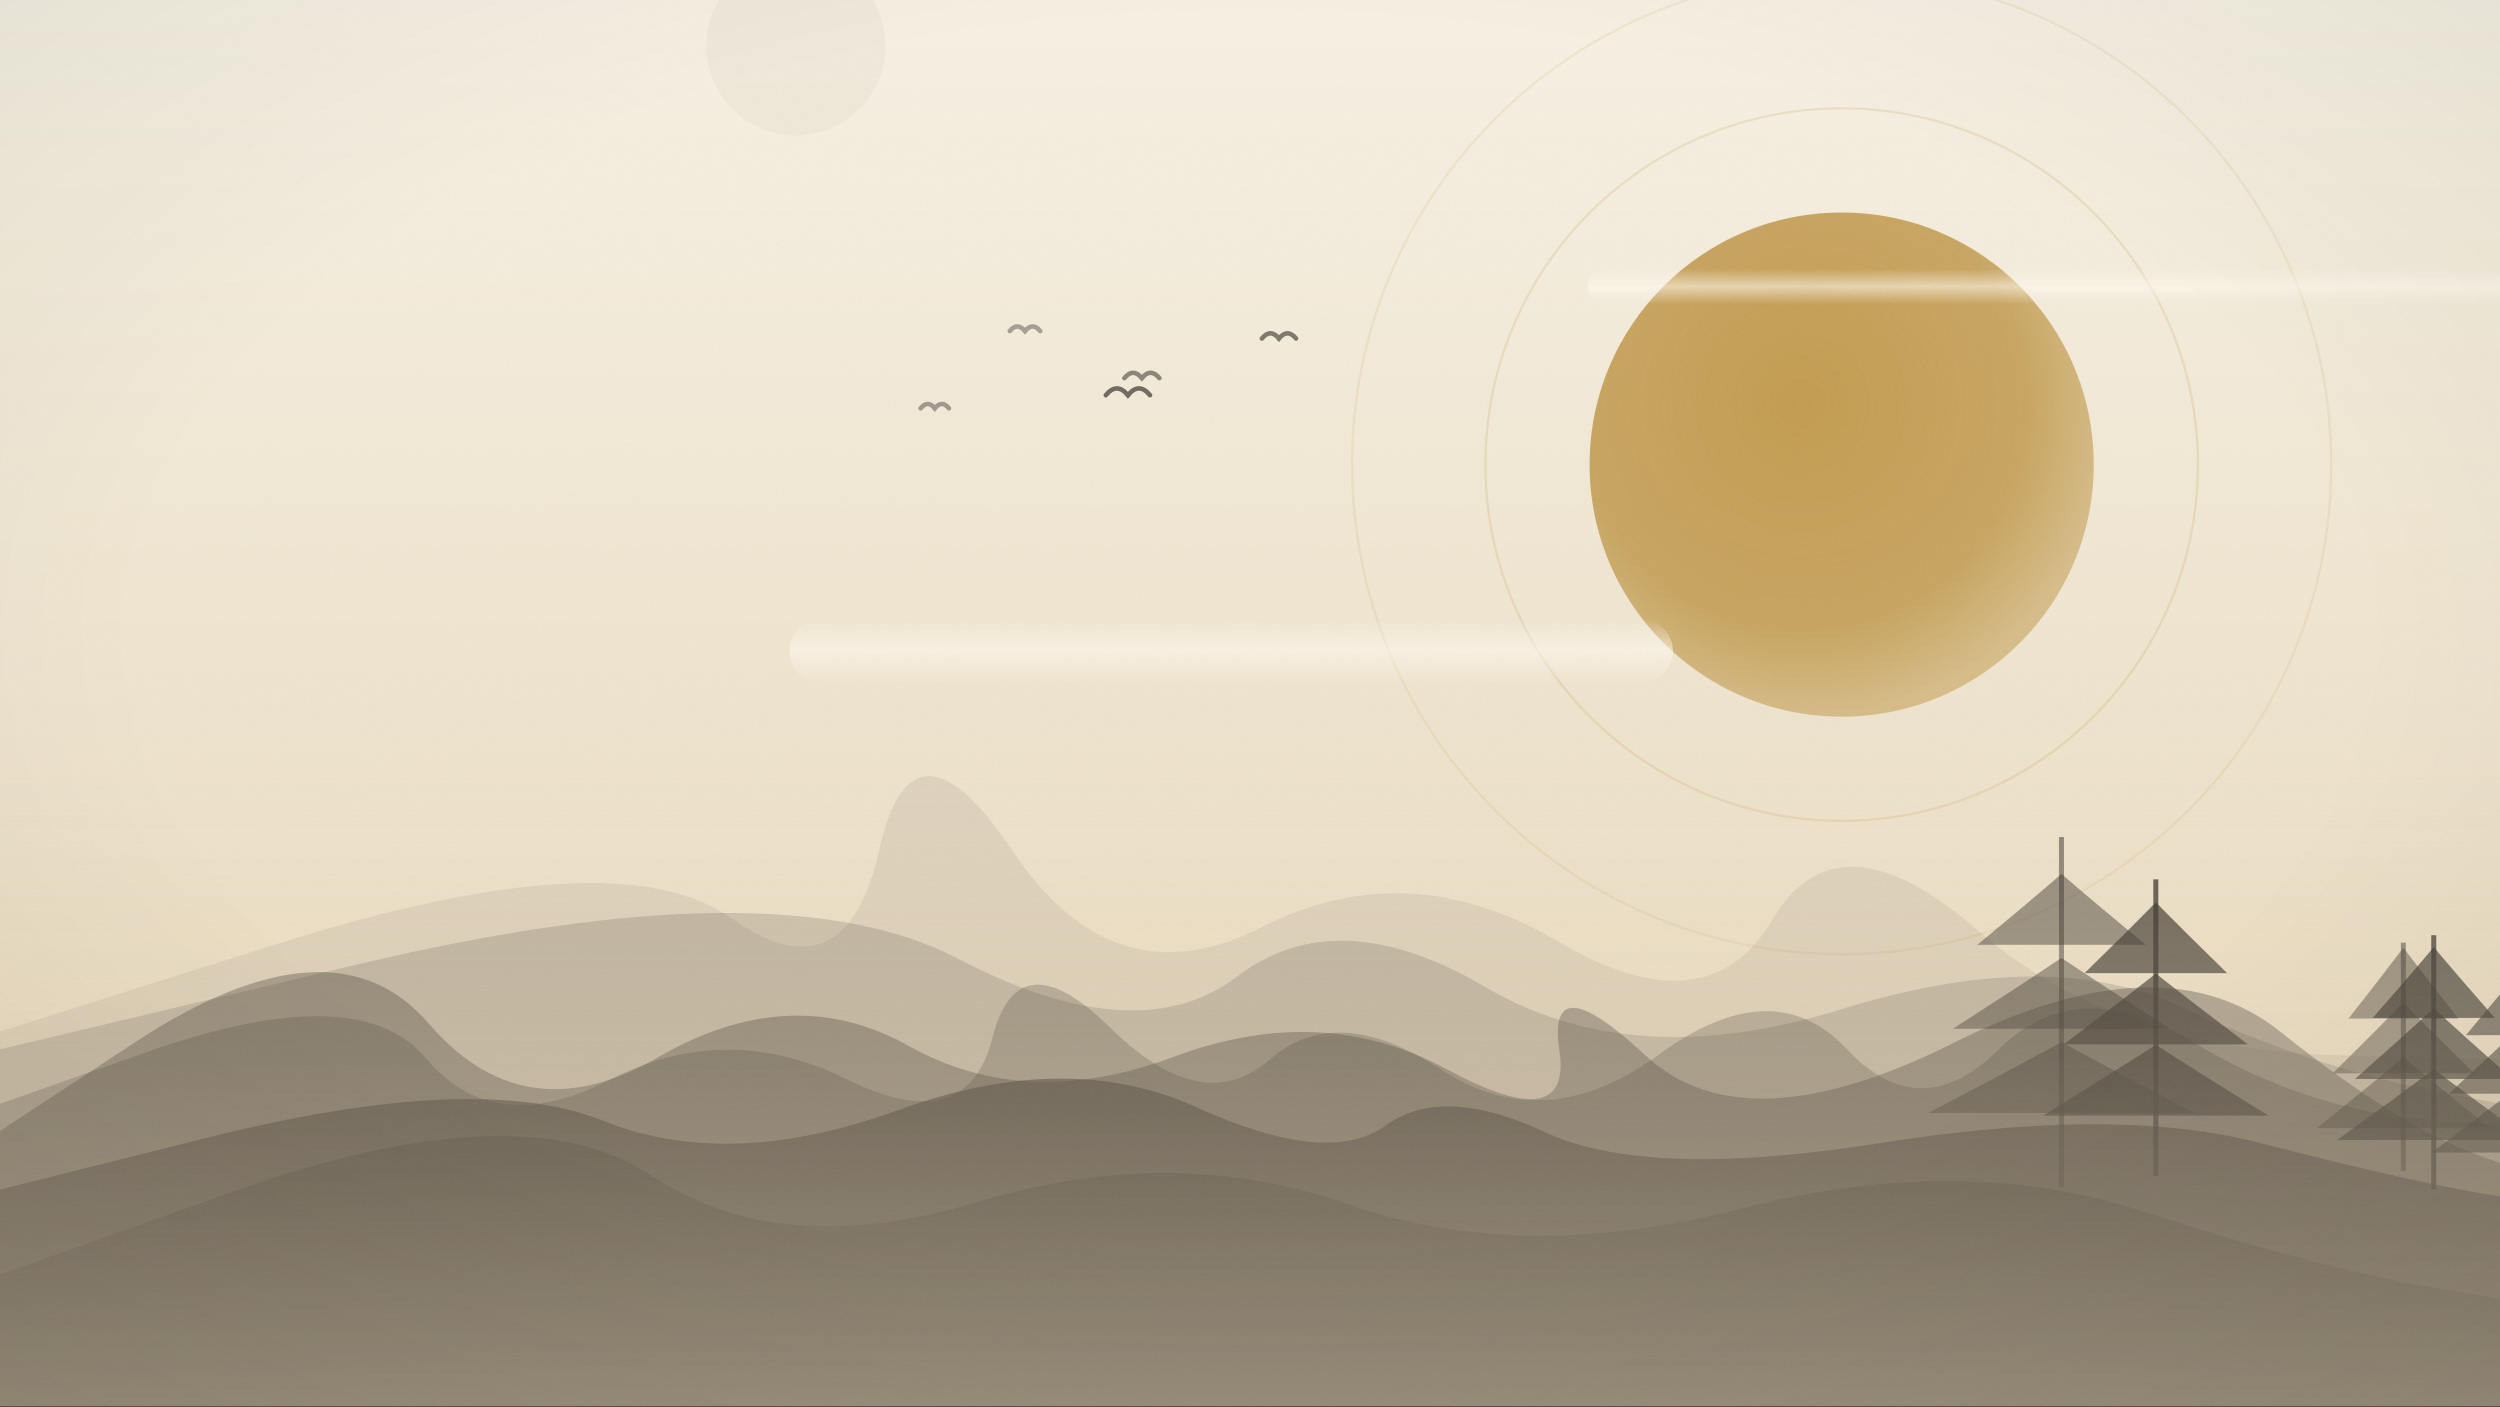
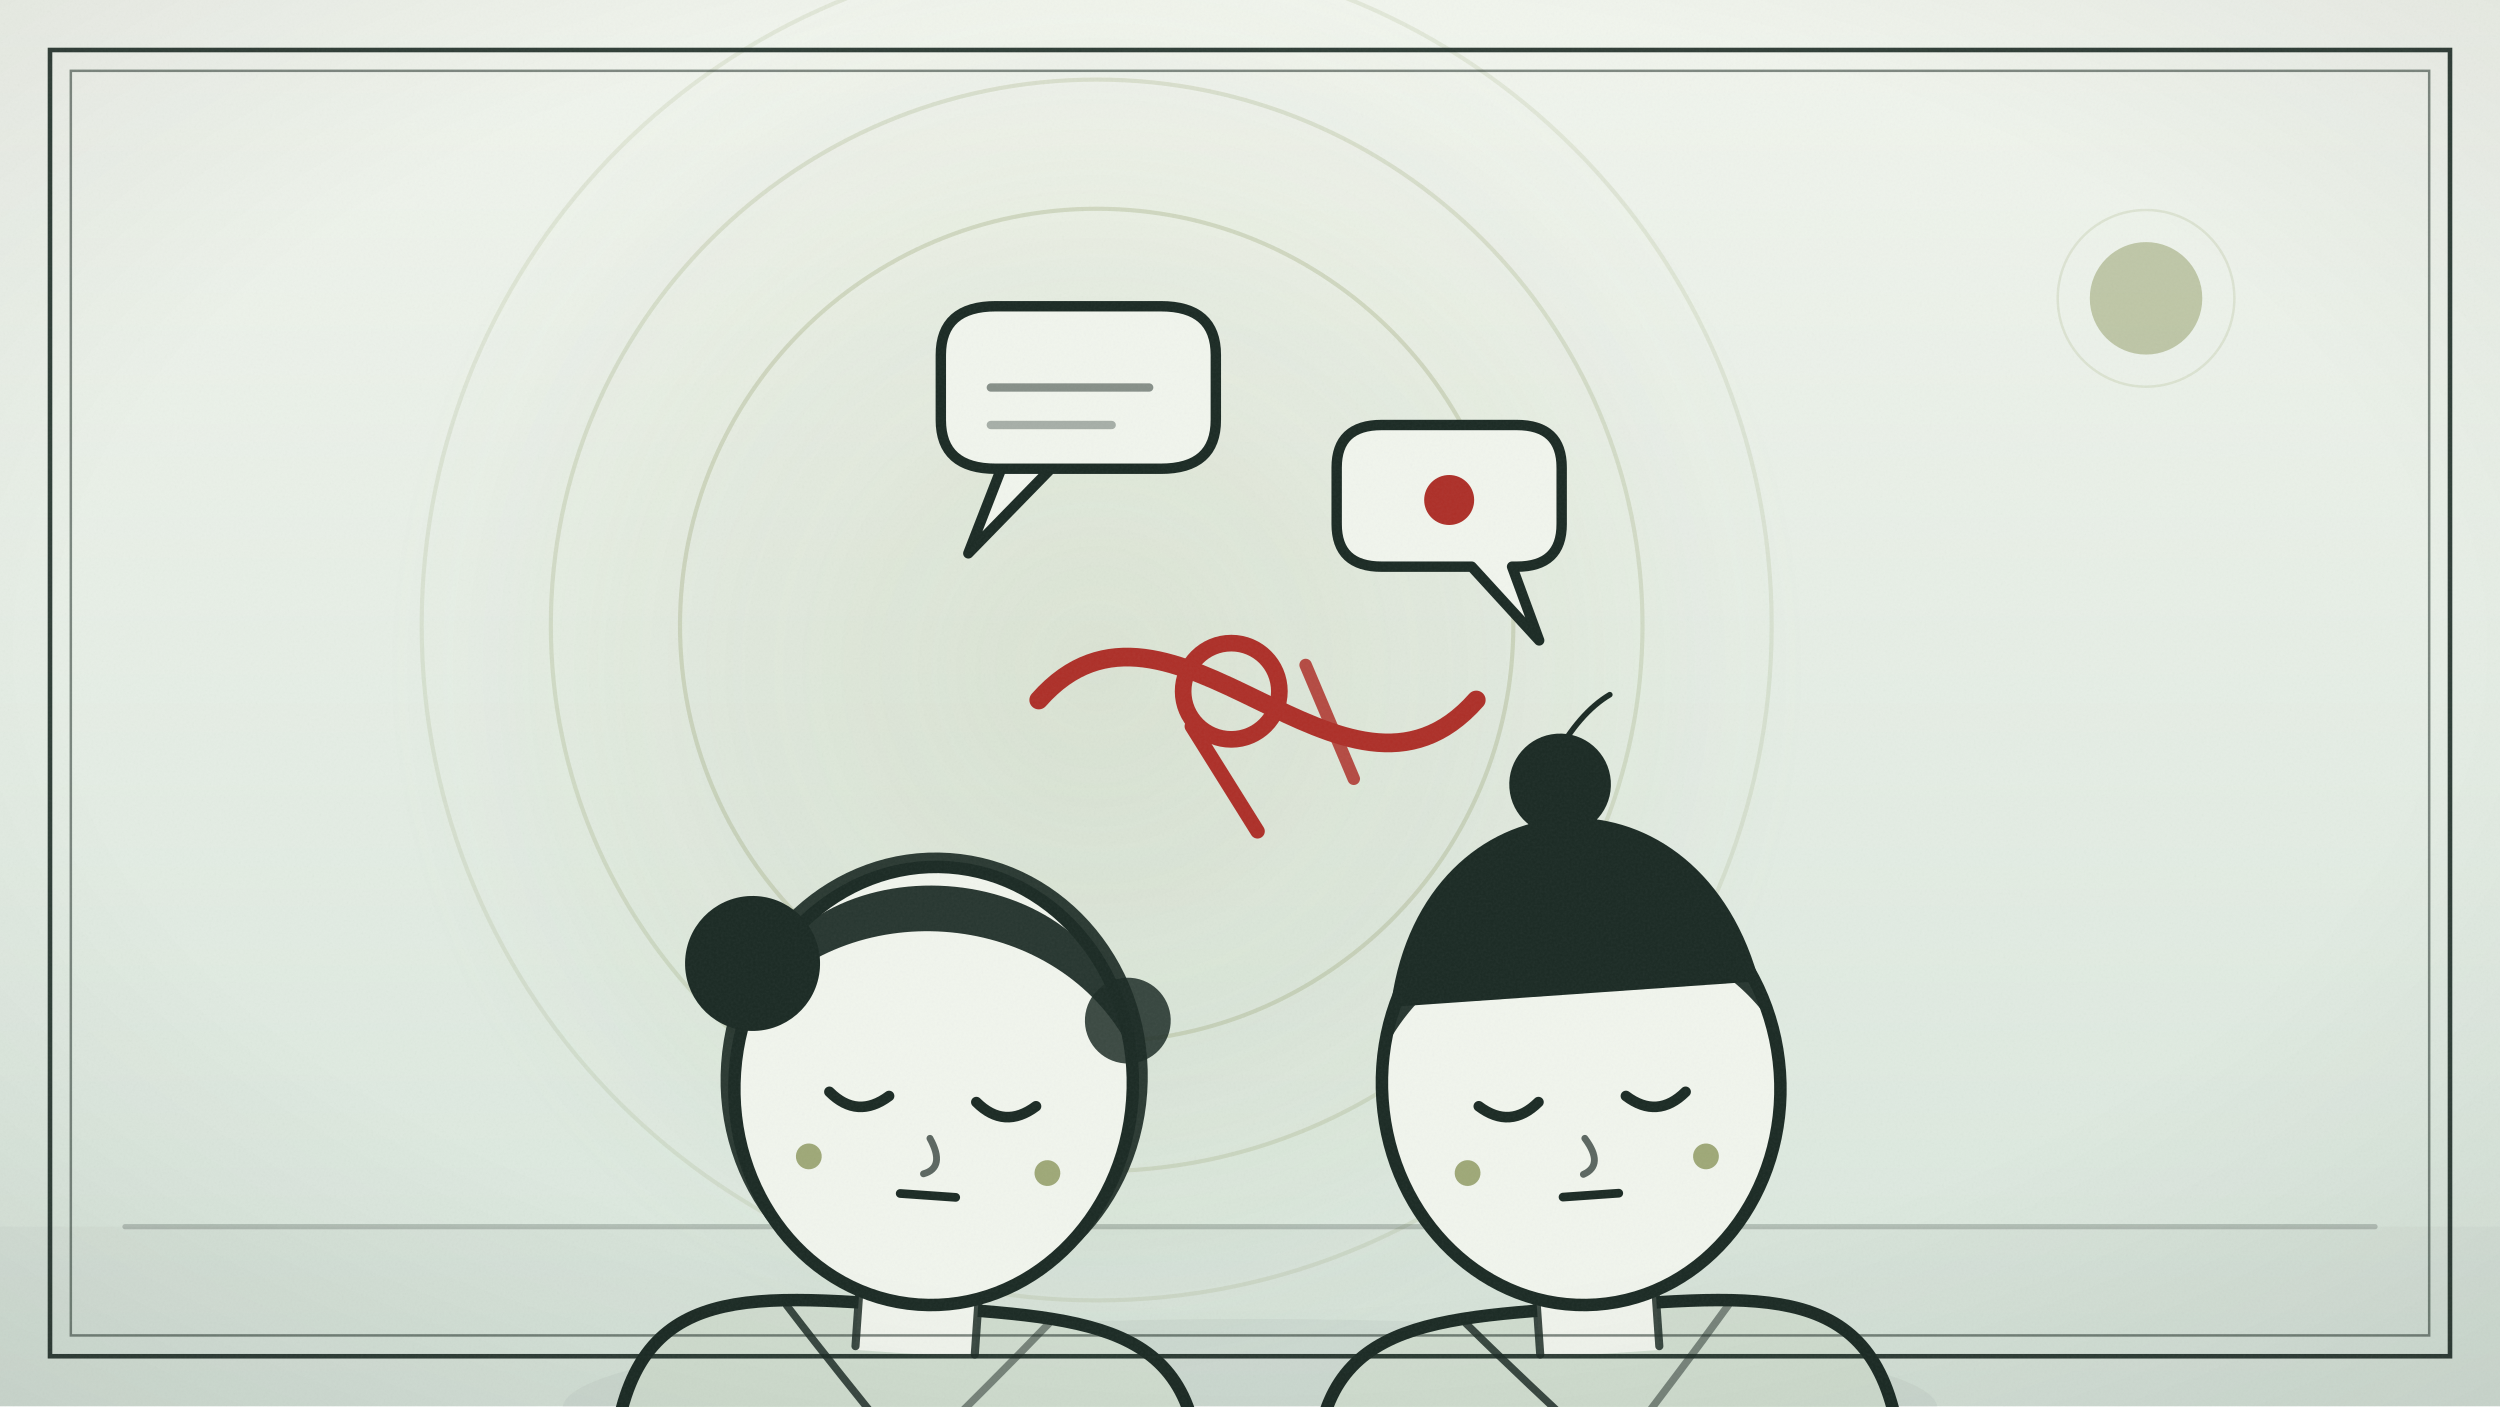
- <svg xmlns="http://www.w3.org/2000/svg" viewBox="0 0 1200 675" width="1200" height="675" role="img" aria-label="정운타임즈 동양풍 일러스트">
+ <svg xmlns="http://www.w3.org/2000/svg" viewBox="0 0 1200 675" width="1200" height="675" role="img" aria-label="정운타임즈 일러스트 · duo">
  <defs>
-     <linearGradient id="sky99859" x1="0" y1="0" x2="0" y2="1">
-       <stop offset="0" stop-color="#f7f1e3" />
-       <stop offset="1" stop-color="#e6d6b8" />
+     <linearGradient id="paper99859" x1="0" y1="0" x2="0" y2="1">
+       <stop offset="0" stop-color="#f1f5ed" />
+       <stop offset="1" stop-color="#d9e6dc" />
    </linearGradient>
-     <radialGradient id="disc99859" cx="0.42" cy="0.38" r="0.62">
-       <stop offset="0" stop-color="#c19a4e" stop-opacity="0.98" />
-       <stop offset="0.72" stop-color="#c19a4e" stop-opacity="0.86" />
-       <stop offset="1" stop-color="#c19a4e" stop-opacity="0.55" />
+     <radialGradient id="wash99859" cx="0.5" cy="0.5" r="0.5">
+       <stop offset="0" stop-color="#8f9a63" stop-opacity="0.16" />
+       <stop offset="0.62" stop-color="#8f9a63" stop-opacity="0.07" />
+       <stop offset="1" stop-color="#8f9a63" stop-opacity="0" />
    </radialGradient>
-     <linearGradient id="mist99859" x1="0" y1="0" x2="0" y2="1">
-       <stop offset="0" stop-color="#fffaf0" stop-opacity="0" />
-       <stop offset="0.5" stop-color="#fffaf0" stop-opacity="0.6" />
-       <stop offset="1" stop-color="#fffaf0" stop-opacity="0" />
+     <linearGradient id="fade99859" x1="0" y1="0" x2="0" y2="1">
+       <stop offset="0" stop-color="#d9e6dc" stop-opacity="0" />
+       <stop offset="1" stop-color="#1b2a24" stop-opacity="0.10" />
    </linearGradient>
-     <linearGradient id="fade99859" x1="0" y1="0" x2="0" y2="1">
-       <stop offset="0" stop-color="#e6d6b8" stop-opacity="0" />
-       <stop offset="1" stop-color="#e6d6b8" stop-opacity="0.55" />
-     </linearGradient>
-     <radialGradient id="vig99859" cx="0.5" cy="0.45" r="0.8">
-       <stop offset="0.55" stop-color="#000" stop-opacity="0" />
-       <stop offset="1" stop-color="#000" stop-opacity="0.09" />
+     <radialGradient id="vig99859" cx="0.5" cy="0.46" r="0.78">
+       <stop offset="0.6" stop-color="#000" stop-opacity="0" />
+       <stop offset="1" stop-color="#000" stop-opacity="0.08" />
    </radialGradient>
    <filter id="grain99859" x="0" y="0" width="100%" height="100%">
-       <feTurbulence type="fractalNoise" baseFrequency="0.9" numOctaves="2" stitchTiles="stitch" />
+       <feTurbulence type="fractalNoise" baseFrequency="0.85" numOctaves="2" stitchTiles="stitch" />
      <feColorMatrix type="saturate" values="0" />
    </filter>
  </defs>
-   <rect width="1200" height="675" fill="url(#sky99859)" />
-   <g>
-     <circle cx="884" cy="223" r="235" fill="none" stroke="#c19a4e" stroke-width="1.1" opacity="0.14" />
-     <circle cx="884" cy="223" r="171" fill="none" stroke="#c19a4e" stroke-width="1.1" opacity="0.2" />
-     <circle cx="884" cy="223" r="121" fill="url(#disc99859)" />
+   <rect width="1200" height="675" fill="url(#paper99859)" />
+   <circle cx="526.4" cy="320.2" r="344.1" fill="url(#wash99859)" opacity="0.85" />
+   <circle cx="526.4" cy="300.2" r="200.0" fill="none" stroke="#8f9a63" stroke-width="2" opacity="0.28" />
+   <circle cx="526.4" cy="300.2" r="262.0" fill="none" stroke="#8f9a63" stroke-width="2" opacity="0.22" />
+   <circle cx="526.4" cy="300.2" r="324.0" fill="none" stroke="#8f9a63" stroke-width="2" opacity="0.16" />
+   <line x1="60.0" y1="588.8" x2="1140.0" y2="588.8" stroke="#1b2a24" stroke-width="2.5" stroke-linecap="round" opacity="0.22" />
+   <rect x="0.0" y="588.8" width="1200.0" height="86.2" rx="0.0" fill="#1b2a24" stroke="ink" stroke-width="6" opacity="0.03" />
+   <circle cx="1030.1" cy="143.2" r="26.5" fill="#8f9a63" stroke="#8f9a63" stroke-width="1" opacity="0.5" />
+   <circle cx="1030.1" cy="143.2" r="42.4" fill="none" stroke="#8f9a63" stroke-width="1.2" opacity="0.18" />
+   <ellipse cx="600.0" cy="676.0" rx="330.0" ry="42.9" fill="#1b2a24" stroke="none" stroke-width="0" opacity="0.045" />
+   <g transform="rotate(4.0 434.8 712.0)">
+     <ellipse cx="434.8" cy="517.0" rx="100.4" ry="106.2" fill="#1b2a24" stroke="#1b2a24" stroke-width="4.2" opacity="0.92" />
+     <path d="M 293.8 716.0 C 293.8 624.1 348.8 626.9 434.8 626.9 C 520.8 626.9 575.8 624.1 575.8 716.0 Z" fill="#d0ddcf" stroke="#1b2a24" stroke-width="6" stroke-linecap="round" stroke-linejoin="round" />
+     <path d="M 371.7 630.7 C 413.8 678.5 438.6 701.5 442.4 712.0" fill="none" stroke="#1b2a24" stroke-width="3.6" stroke-linecap="round" stroke-linejoin="round" opacity="0.85" />
+     <path d="M 497.9 630.7 C 459.6 676.6 434.8 701.5 431.0 712.0" fill="none" stroke="#1b2a24" stroke-width="3.6" stroke-linecap="round" stroke-linejoin="round" opacity="0.5" />
+     <rect x="406.1" y="609.7" width="57.4" height="40.1" rx="0.0" fill="#f1f5ed" stroke="none" stroke-width="0" />
+     <line x1="406.1" y1="611.6" x2="406.1" y2="648.0" stroke="#1b2a24" stroke-width="3.9" stroke-linecap="round" opacity="0.85" />
+     <line x1="463.5" y1="611.6" x2="463.5" y2="648.0" stroke="#1b2a24" stroke-width="3.9" stroke-linecap="round" opacity="0.85" />
+     <ellipse cx="434.8" cy="520.8" rx="95.6" ry="105.2" fill="#f1f5ed" stroke="#1b2a24" stroke-width="6" />
+     <path d="M 344.9 489.3 C 364.1 405.1 505.5 405.1 524.7 489.3 C 482.6 430.4 387.0 430.4 344.9 489.3 Z" fill="#1b2a24" stroke="#1b2a24" stroke-width="3.0" stroke-linecap="round" stroke-linejoin="round" opacity="0.94" />
+     <path d="M 385.1 527.1 q 14.3 12.4 28.7 0" fill="none" stroke="#1b2a24" stroke-width="5.1" stroke-linecap="round" stroke-linejoin="round" />
+     <path d="M 455.8 527.1 q 14.3 12.4 28.7 0" fill="none" stroke="#1b2a24" stroke-width="5.1" stroke-linecap="round" stroke-linejoin="round" />
+     <path d="M 434.8 546.0 q 8.6 13.4 -1.9 17.2" fill="none" stroke="#1b2a24" stroke-width="3.3" stroke-linecap="round" stroke-linejoin="round" opacity="0.7" />
+     <line x1="422.4" y1="573.4" x2="449.1" y2="573.4" stroke="#1b2a24" stroke-width="4.2" stroke-linecap="round" />
+     <circle cx="377.4" cy="558.7" r="5.7" fill="#8f9a63" stroke="#8f9a63" stroke-width="1" opacity="0.85" />
+     <circle cx="492.2" cy="558.7" r="5.7" fill="#8f9a63" stroke="#8f9a63" stroke-width="1" opacity="0.85" />
+     <circle cx="344.0" cy="468.2" r="30.6" fill="#1b2a24" stroke="#1b2a24" stroke-width="3.6" />
+     <circle cx="525.6" cy="483.0" r="19.1" fill="#1b2a24" stroke="#1b2a24" stroke-width="3.0" opacity="0.85" />
  </g>
-   <rect x="762" y="129" width="591" height="17" rx="9" fill="url(#mist99859)" opacity="0.95" />
-   <rect x="379" y="297" width="424" height="31" rx="16" fill="url(#mist99859)" opacity="0.96" />
-   <path d="M -30 705 L -30.0 504.6 Q -30.0 504.6 132.8 453.2 Q 295.6 401.7 350.8 440.6 Q 406.1 479.6 422.0 408.1 Q 437.8 336.6 486.3 408.8 Q 534.9 481.0 605.3 445.2 Q 675.7 409.3 747.6 451.8 Q 819.5 494.3 850.8 441.4 Q 882.2 388.5 948.7 446.1 Q 1015.2 503.7 1122.6 506.5 L 1230.0 509.3 L 1230 705 Z" fill="#2b2721" opacity="0.088" />
-   <path d="M -30 705 L -30.0 510.8 Q -30.0 510.8 171.7 462.9 Q 373.4 415.0 459.7 460.1 Q 546.0 505.2 594.0 468.6 Q 642.1 432.1 713.0 473.8 Q 783.9 515.5 883.3 484.6 Q 982.8 453.7 1046.2 483.0 Q 1109.7 512.3 1169.8 523.9 L 1230.0 535.5 L 1230 705 Z" fill="#2b2721" opacity="0.180" />
-   <path d="M -30 705 L -30.0 540.4 Q -30.0 540.4 71.1 504.8 Q 172.3 469.2 204.6 508.1 Q 236.9 546.9 292.9 518.2 Q 349.0 489.6 406.6 518.1 Q 464.2 546.6 476.4 498.1 Q 488.6 449.7 532.9 493.3 Q 577.2 536.8 609.3 508.7 Q 641.5 480.5 691.6 513.3 Q 741.7 546.2 796.4 506.1 Q 851.2 466.0 886.4 503.5 Q 921.6 541.1 959.3 503.8 Q 997.0 466.4 1052.4 500.0 Q 1107.8 533.6 1168.9 537.7 L 1230.0 541.9 L 1230 705 Z" fill="#2b2721" opacity="0.272" />
-   <path d="M -30 705 L -30.0 562.6 Q -30.0 562.6 65.0 500.2 Q 159.9 437.8 205.8 491.3 Q 251.6 544.7 315.7 507.6 Q 379.8 470.4 436.3 502.1 Q 492.7 533.7 563.6 507.2 Q 634.5 480.8 694.6 513.3 Q 754.8 545.9 748.5 504.1 Q 742.2 462.2 789.8 506.6 Q 837.4 550.9 937.9 500.5 Q 1038.3 450.1 1094.8 495.4 Q 1151.3 540.7 1190.6 554.9 L 1230.0 569.0 L 1230 705 Z" fill="#2b2721" opacity="0.364" />
-   <path d="M -30 705 L -30.0 622.5 Q -30.0 622.5 110.0 572.6 Q 250.1 522.6 312.4 564.1 Q 374.7 605.5 468.7 577.1 Q 562.7 548.6 646.5 577.9 Q 730.3 607.1 836.0 580.1 Q 941.6 553.1 1028.1 581.3 Q 1114.7 609.4 1172.3 618.8 L 1230.0 628.3 L 1230 705 Z" fill="#2b2721" opacity="0.456" />
-   <path d="M -30 705 L -30.0 578.5 Q -30.0 578.5 99.5 546.1 Q 229.1 513.6 289.6 538.0 Q 350.1 562.3 431.3 532.8 Q 512.5 503.2 574.9 531.7 Q 637.4 560.1 665.0 540.3 Q 692.5 520.4 741.5 543.4 Q 790.5 566.4 903.0 548.6 Q 1015.4 530.8 1083.9 548.4 Q 1152.3 566.1 1191.1 572.8 L 1230.0 579.5 L 1230 705 Z" fill="#2b2721" opacity="0.55" />
-   <path d="M1211.7 575.7 v-117.3" stroke="#2b2721" stroke-width="2.4" opacity="0.642" />
-   <path d="M1167.2 553.2 Q 1193.9 533.2 1211.7 519.2 Q 1229.6 533.2 1256.3 553.2 Z" fill="#2b2721" opacity="0.590" />
-   <path d="M1175.4 525.0 Q 1197.2 505.0 1211.7 491.0 Q 1226.3 505.0 1248.1 525.0 Z" fill="#2b2721" opacity="0.590" />
-   <path d="M1183.6 496.9 Q 1200.5 476.9 1211.7 462.9 Q 1223.0 476.9 1239.9 496.9 Z" fill="#2b2721" opacity="0.590" />
-   <path d="M989.5 570.0 v-168.2" stroke="#2b2721" stroke-width="2.4" opacity="0.509" />
-   <path d="M925.6 534.2 Q 963.9 514.2 989.5 500.2 Q 1015.1 514.2 1053.4 534.2 Z" fill="#2b2721" opacity="0.469" />
-   <path d="M937.4 493.8 Q 968.6 473.8 989.5 459.8 Q 1010.4 473.8 1041.7 493.8 Z" fill="#2b2721" opacity="0.469" />
-   <path d="M949.1 453.5 Q 973.4 433.5 989.5 419.5 Q 1005.7 433.5 1029.9 453.5 Z" fill="#2b2721" opacity="0.469" />
-   <path d="M1153.6 562.1 v-109.6" stroke="#2b2721" stroke-width="2.4" opacity="0.494" />
-   <path d="M1112.0 541.5 Q 1137.0 521.5 1153.6 507.5 Q 1170.3 521.5 1195.3 541.5 Z" fill="#2b2721" opacity="0.454" />
-   <path d="M1119.7 515.2 Q 1140.0 495.2 1153.6 481.2 Q 1167.2 495.2 1187.6 515.2 Z" fill="#2b2721" opacity="0.454" />
-   <path d="M1127.3 488.9 Q 1143.1 468.9 1153.6 454.9 Q 1164.2 468.9 1180.0 488.9 Z" fill="#2b2721" opacity="0.454" />
-   <path d="M1168.2 570.9 v-122.0" stroke="#2b2721" stroke-width="2.4" opacity="0.739" />
-   <path d="M1121.8 547.2 Q 1149.6 527.2 1168.2 513.2 Q 1186.7 527.2 1214.5 547.2 Z" fill="#2b2721" opacity="0.680" />
-   <path d="M1130.4 517.9 Q 1153.1 497.9 1168.2 483.9 Q 1183.3 497.9 1206.0 517.9 Z" fill="#2b2721" opacity="0.680" />
-   <path d="M1138.9 488.6 Q 1156.5 468.6 1168.2 454.6 Q 1179.9 468.6 1197.5 488.6 Z" fill="#2b2721" opacity="0.680" />
-   <path d="M1034.8 564.5 v-142.4" stroke="#2b2721" stroke-width="2.4" opacity="0.743" />
-   <path d="M980.7 535.5 Q 1013.1 515.5 1034.8 501.5 Q 1056.4 515.5 1088.9 535.5 Z" fill="#2b2721" opacity="0.684" />
-   <path d="M990.6 501.3 Q 1017.1 481.3 1034.8 467.3 Q 1052.5 481.3 1079.0 501.3 Z" fill="#2b2721" opacity="0.684" />
-   <path d="M1000.6 467.1 Q 1021.1 447.1 1034.8 433.1 Q 1048.5 447.1 1069.0 467.1 Z" fill="#2b2721" opacity="0.684" />
-   <g>
-     <path d="M441.9 196.0 q 3.4 -4.2 6.8 0 q 3.4 -4.2 6.8 0" fill="none" stroke="#2b2721" stroke-width="2.2" stroke-linecap="round" opacity="0.416" />
-     <path d="M484.7 158.9 q 3.6 -4.4 7.3 0 q 3.6 -4.4 7.3 0" fill="none" stroke="#2b2721" stroke-width="2.2" stroke-linecap="round" opacity="0.391" />
-     <path d="M530.8 189.7 q 5.3 -6.5 10.6 0 q 5.3 -6.5 10.6 0" fill="none" stroke="#2b2721" stroke-width="2.2" stroke-linecap="round" opacity="0.659" />
-     <path d="M539.7 181.5 q 4.2 -5.1 8.4 0 q 4.2 -5.1 8.4 0" fill="none" stroke="#2b2721" stroke-width="2.2" stroke-linecap="round" opacity="0.516" />
-     <path d="M605.7 162.5 q 4.1 -5.0 8.2 0 q 4.1 -5.0 8.2 0" fill="none" stroke="#2b2721" stroke-width="2.2" stroke-linecap="round" opacity="0.589" />
+   <g transform="rotate(-4.0 772.3 712.0)">
+     <path d="M 631.3 716.0 C 631.3 624.1 686.3 626.9 772.3 626.9 C 858.4 626.9 913.3 624.1 913.3 716.0 Z" fill="#d0ddcf" stroke="#1b2a24" stroke-width="6" stroke-linecap="round" stroke-linejoin="round" />
+     <path d="M 709.2 630.7 C 751.3 678.5 776.2 701.5 780.0 712.0" fill="none" stroke="#1b2a24" stroke-width="3.6" stroke-linecap="round" stroke-linejoin="round" opacity="0.85" />
+     <path d="M 835.4 630.7 C 797.2 676.6 772.3 701.5 768.5 712.0" fill="none" stroke="#1b2a24" stroke-width="3.6" stroke-linecap="round" stroke-linejoin="round" opacity="0.5" />
+     <rect x="743.7" y="609.7" width="57.4" height="40.1" rx="0.0" fill="#f1f5ed" stroke="none" stroke-width="0" />
+     <line x1="743.7" y1="611.6" x2="743.7" y2="648.0" stroke="#1b2a24" stroke-width="3.9" stroke-linecap="round" opacity="0.85" />
+     <line x1="801.0" y1="611.6" x2="801.0" y2="648.0" stroke="#1b2a24" stroke-width="3.9" stroke-linecap="round" opacity="0.85" />
+     <ellipse cx="772.3" cy="520.8" rx="95.6" ry="105.2" fill="#f1f5ed" stroke="#1b2a24" stroke-width="6" />
+     <path d="M 682.5 489.3 C 701.6 405.1 843.1 405.1 862.2 489.3 C 820.1 430.4 724.5 430.4 682.5 489.3 Z" fill="#1b2a24" stroke="#1b2a24" stroke-width="3.0" stroke-linecap="round" stroke-linejoin="round" opacity="0.94" />
+     <path d="M 722.6 527.1 q 14.3 12.4 28.7 0" fill="none" stroke="#1b2a24" stroke-width="5.1" stroke-linecap="round" stroke-linejoin="round" />
+     <path d="M 793.4 527.1 q 14.3 12.4 28.7 0" fill="none" stroke="#1b2a24" stroke-width="5.1" stroke-linecap="round" stroke-linejoin="round" />
+     <path d="M 772.3 546.0 q 8.6 13.4 -1.9 17.2" fill="none" stroke="#1b2a24" stroke-width="3.3" stroke-linecap="round" stroke-linejoin="round" opacity="0.7" />
+     <line x1="759.9" y1="573.4" x2="786.7" y2="573.4" stroke="#1b2a24" stroke-width="4.2" stroke-linecap="round" />
+     <circle cx="715.0" cy="558.7" r="5.7" fill="#8f9a63" stroke="#8f9a63" stroke-width="1" opacity="0.85" />
+     <circle cx="829.7" cy="558.7" r="5.7" fill="#8f9a63" stroke="#8f9a63" stroke-width="1" opacity="0.85" />
+     <path d="M 686.3 474.5 C 709.2 367.3 835.4 367.3 858.4 474.5 Z" fill="#1b2a24" stroke="#1b2a24" stroke-width="4.2" stroke-linecap="round" stroke-linejoin="round" />
+     <rect x="757.0" y="390.4" width="30.6" height="19.1" rx="0.0" fill="#1b2a24" stroke="#1b2a24" stroke-width="2.4" />
+     <circle cx="772.3" cy="375.7" r="22.9" fill="#1b2a24" stroke="#1b2a24" stroke-width="3.0" />
+     <path d="M 770.4 363.1 q 13.4 -21.0 28.7 -28.7" fill="none" stroke="#1b2a24" stroke-width="2.7" stroke-linecap="round" stroke-linejoin="round" />
  </g>
-   <rect x="0" y="371" width="1200" height="304" fill="url(#fade99859)" />
-   <circle cx="382" cy="22" r="43" fill="#2b2721" opacity="0.036" />
+   <path d="M 498.6 336.0 C 561.6 264.6 645.6 407.4 708.6 336.0" fill="none" stroke="#ad2f28" stroke-width="9" stroke-linecap="round" stroke-linejoin="round" />
+   <circle cx="591.0" cy="331.8" r="23.1" fill="none" stroke="#ad2f28" stroke-width="8" />
+   <path d="M 572.1 348.6 l 31.5 50.4" fill="none" stroke="#ad2f28" stroke-width="7" stroke-linecap="round" stroke-linejoin="round" />
+   <path d="M 626.7 319.2 l 23.1 54.6" fill="none" stroke="#ad2f28" stroke-width="6" stroke-linecap="round" stroke-linejoin="round" opacity="0.85" />
+   <path d="M 478.0 147.0 L 557.2 147.0 Q 583.6 147.0 583.6 170.4 L 583.6 201.6 Q 583.6 225.0 557.2 225.0 L 480.6 225.0 L 464.8 265.6 L 504.4 225.0 L 478.0 225.0 Q 451.6 225.0 451.6 201.6 L 451.6 170.4 Q 451.6 147.0 478.0 147.0 Z" fill="#f1f5ed" stroke="#1b2a24" stroke-width="5" stroke-linecap="round" stroke-linejoin="round" />
+   <line x1="475.6" y1="186.0" x2="551.6" y2="186.0" stroke="#1b2a24" stroke-width="4" stroke-linecap="round" opacity="0.5" />
+   <line x1="475.6" y1="204.0" x2="533.6" y2="204.0" stroke="#1b2a24" stroke-width="4" stroke-linecap="round" opacity="0.35" />
+   <path d="M 663.2 204.0 L 728.0 204.0 Q 749.6 204.0 749.6 224.4 L 749.6 251.6 Q 749.6 272.0 728.0 272.0 L 725.8 272.0 L 738.8 307.4 L 706.4 272.0 L 663.2 272.0 Q 641.6 272.0 641.6 251.6 L 641.6 224.4 Q 641.6 204.0 663.2 204.0 Z" fill="#f1f5ed" stroke="#1b2a24" stroke-width="5" stroke-linecap="round" stroke-linejoin="round" />
+   <circle cx="695.6" cy="240.0" r="11.0" fill="#ad2f28" stroke="#ad2f28" stroke-width="2" />
+   <rect x="24.0" y="24.0" width="1152.0" height="627.0" rx="0.0" fill="none" stroke="#1b2a24" stroke-width="2.2" opacity="0.9" />
+   <rect x="34.0" y="34.0" width="1132.0" height="607.0" rx="0.0" fill="none" stroke="#1b2a24" stroke-width="1.2" opacity="0.54" />
  <rect width="1200" height="675" fill="url(#vig99859)" />
-   <rect width="1200" height="675" filter="url(#grain99859)" opacity="0.05" />
+   <rect width="1200" height="675" filter="url(#grain99859)" opacity="0.055" />
</svg>
